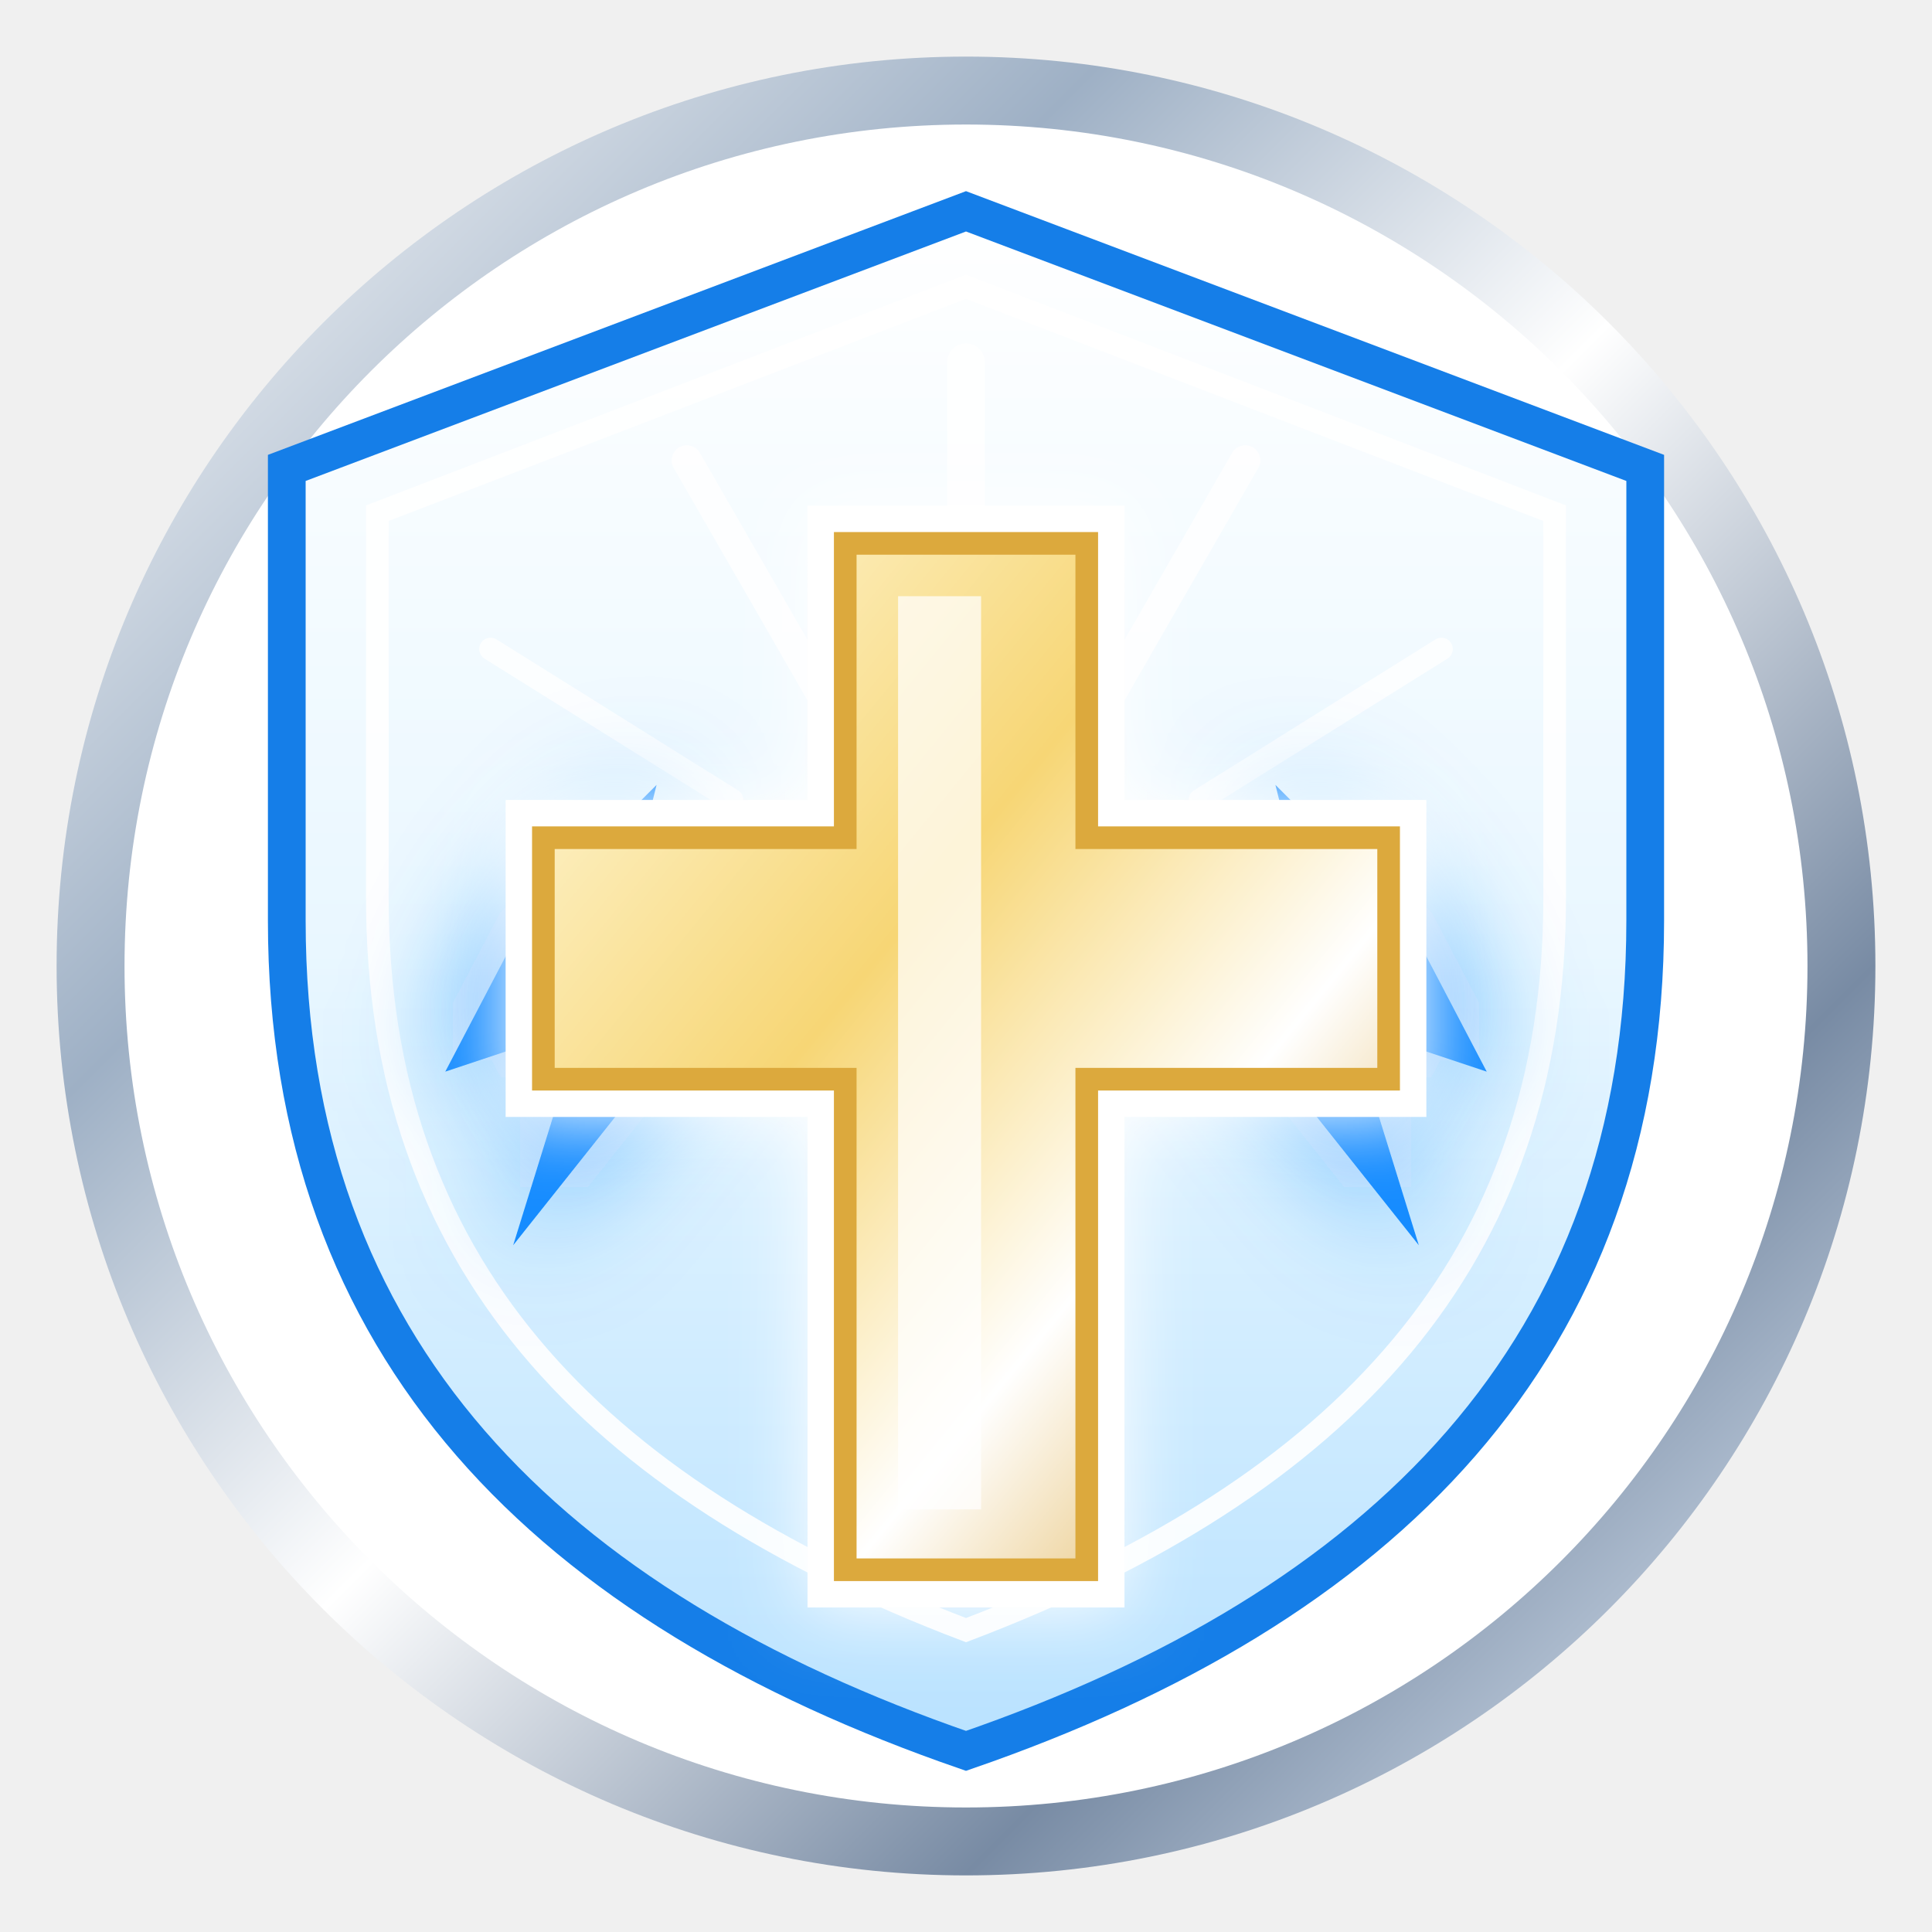
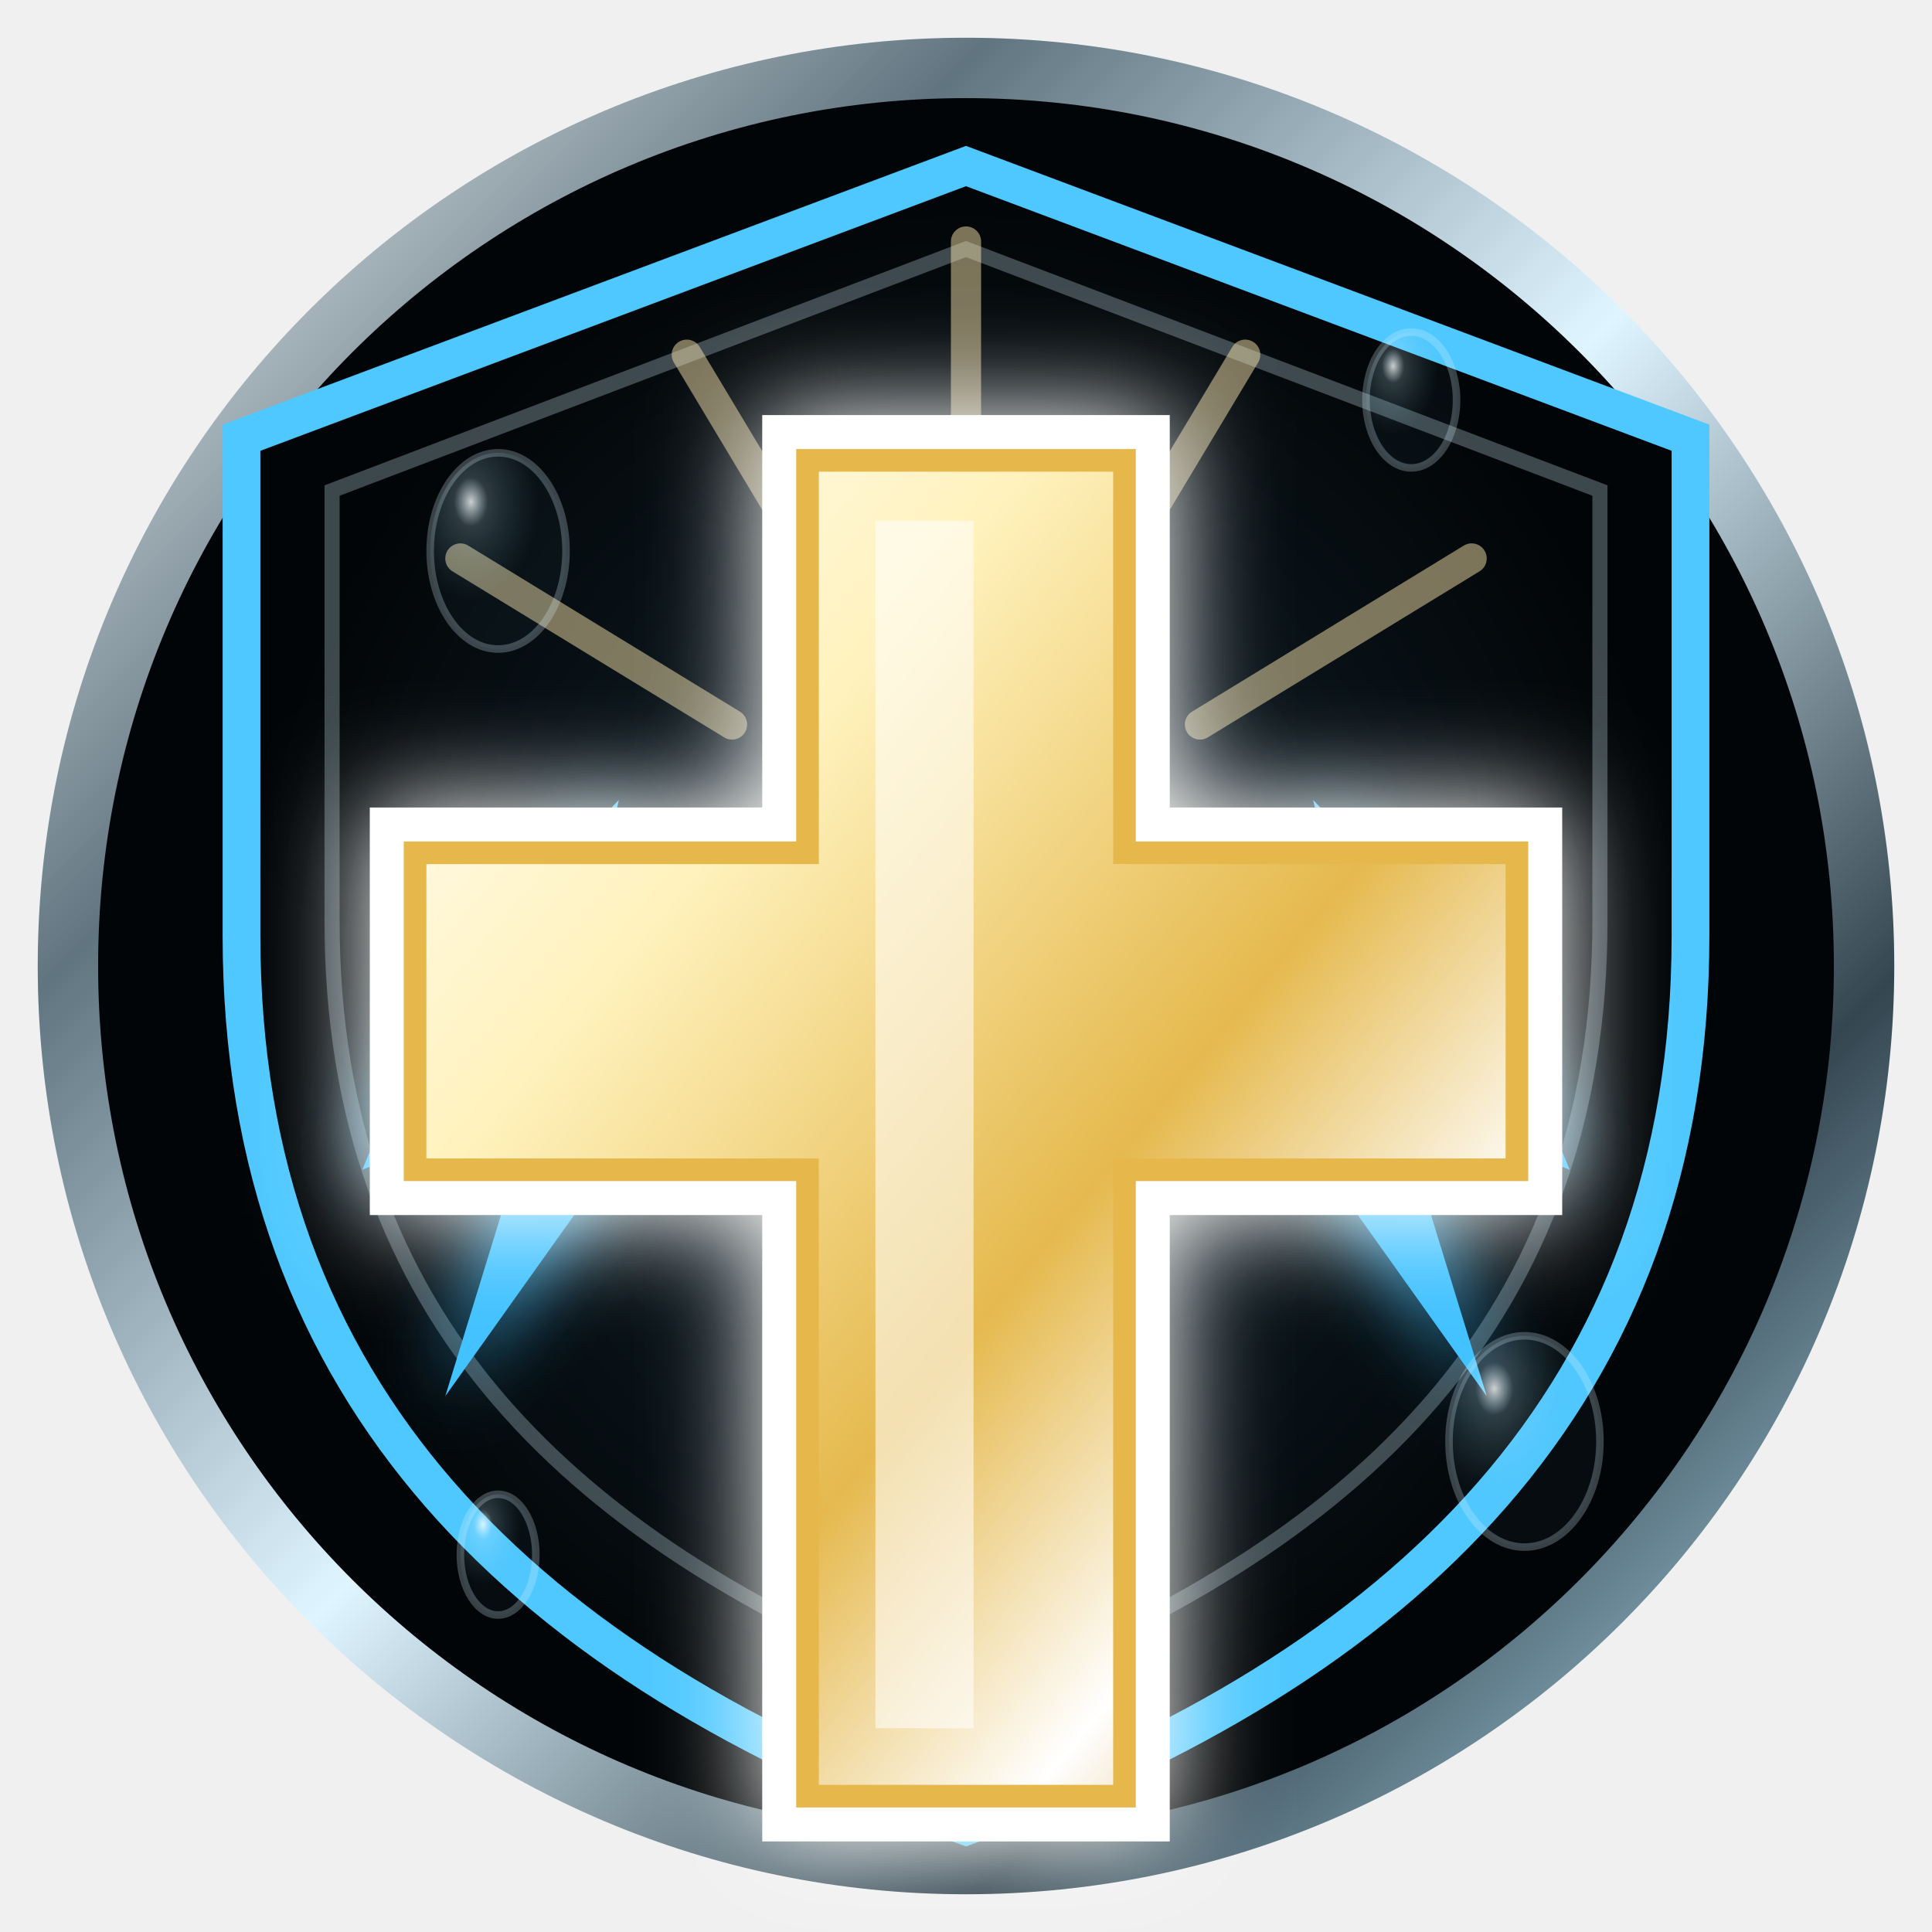
<svg xmlns="http://www.w3.org/2000/svg" viewBox="0 0 256 256" role="img" aria-labelledby="title desc">
  <defs>
-     <linearGradient id="sky" x1="0" y1="0" x2="0" y2="1">
-       <stop offset="0" stop-color="#ffffff" />
-       <stop offset=".48" stop-color="#e9f7ff" />
-       <stop offset="1" stop-color="#b9e2ff" />
+     <radialGradient id="smoke">
+       <stop stop-color="#213540" />
+       <stop offset=".54" stop-color="#0a141a" />
+       <stop offset="1" stop-color="#020507" />
+     </radialGradient>
+     <linearGradient id="chrome" x1="0" y1="0" x2="1" y2="1">
+       <stop stop-color="#f8fdff" />
+       <stop offset=".25" stop-color="#617580" />
+       <stop offset=".5" stop-color="#dff5ff" />
+       <stop offset=".76" stop-color="#344650" />
+       <stop offset="1" stop-color="#bceaff" />
    </linearGradient>
-     <linearGradient id="chrome" x1="0" y1="0" x2="1" y2="1">
-       <stop offset="0" stop-color="#ffffff" />
-       <stop offset=".28" stop-color="#9eb0c5" />
-       <stop offset=".5" stop-color="#ffffff" />
-       <stop offset=".76" stop-color="#788ba4" />
-       <stop offset="1" stop-color="#eaf4ff" />
+     <linearGradient id="cross" x1="0" y1="0" x2="1" y2="1">
+       <stop stop-color="#fff" />
+       <stop offset=".28" stop-color="#fff2bd" />
+       <stop offset=".58" stop-color="#e5b94e" />
+       <stop offset=".78" stop-color="#fff" />
+       <stop offset="1" stop-color="#c98e1e" />
    </linearGradient>
-     <linearGradient id="gold" x1="0" y1="0" x2="1" y2="1">
-       <stop offset="0" stop-color="#fffbe4" />
-       <stop offset=".4" stop-color="#f7d675" />
-       <stop offset=".68" stop-color="#ffffff" />
-       <stop offset="1" stop-color="#d99f28" />
-     </linearGradient>
-     <filter id="blueGlow" x="-80%" y="-80%" width="260%" height="260%">
-       <feGaussianBlur stdDeviation="8" result="blur" />
+     <radialGradient id="drop" cx="30%" cy="25%">
+       <stop stop-color="#fff" stop-opacity=".8" />
+       <stop offset=".25" stop-color="#c8efff" stop-opacity=".22" />
+       <stop offset="1" stop-color="#65badd" stop-opacity=".04" />
+     </radialGradient>
+     <filter id="goldGlow" x="-100%" y="-100%" width="300%" height="300%">
+       <feGaussianBlur stdDeviation="7" result="b" />
      <feMerge>
-         <feMergeNode in="blur" />
+         <feMergeNode in="b" />
        <feMergeNode in="SourceGraphic" />
      </feMerge>
    </filter>
-     <filter id="goldGlow" x="-80%" y="-80%" width="260%" height="260%">
-       <feGaussianBlur stdDeviation="5" result="blur" />
+     <filter id="blueGlow" x="-100%" y="-100%" width="300%" height="300%">
+       <feGaussianBlur stdDeviation="5" result="b" />
      <feMerge>
-         <feMergeNode in="blur" />
+         <feMergeNode in="b" />
        <feMergeNode in="SourceGraphic" />
      </feMerge>
    </filter>
  </defs>
-   <circle cx="128" cy="128" r="116" fill="#ffffff" stroke="url(#chrome)" stroke-width="9" />
-   <path d="M128 28 218 62v60c0 57-35 91-90 110-55-19-90-53-90-110V62z" fill="url(#sky)" stroke="#157ee8" stroke-width="5" />
-   <path d="M128 38 206 68v51c0 48-28 78-78 97-50-19-78-49-78-97V68z" fill="none" stroke="#ffffff" stroke-opacity=".9" stroke-width="3" />
-   <g opacity=".8" stroke="#ffffff" stroke-linecap="round">
-     <path d="M128 48v38" stroke-width="5" />
-     <path d="m91 61 19 33" stroke-width="4" />
-     <path d="m165 61-19 33" stroke-width="4" />
-     <path d="m65 86 32 20" stroke-width="3" />
-     <path d="m191 86-32 20" stroke-width="3" />
+   <circle cx="128" cy="128" r="119" fill="#020507" stroke="url(#chrome)" stroke-width="8" />
+   <path d="M128 22 224 58v66c0 61-38 97-96 118-58-21-96-57-96-118V58z" fill="url(#smoke)" stroke="#4fc8ff" stroke-width="5" />
+   <path d="M128 33 212 65v57c0 52-31 83-84 103-53-20-84-51-84-103V65z" fill="none" stroke="#d8f4ff" stroke-opacity=".28" stroke-width="2" />
+   <path d="M128 32v40M91 47l21 35M165 47l-21 35M61 74l36 22M195 74l-36 22" stroke="#ffeab0" stroke-opacity=".48" stroke-linecap="round" stroke-width="4" />
+   <path d="m58 131 24-25-8 35 22-8-37 52 12-39-23 9zm140 0-24-25 8 35-22-8 37 52-12-39 23 9z" fill="#43c2ff" filter="url(#blueGlow)" />
+   <path d="M107 61h42v52h52v42h-52v83h-42v-83H55v-42h52z" fill="#fff3b5" stroke="#fff" stroke-width="12" filter="url(#goldGlow)" />
+   <path d="M107 61h42v52h52v42h-52v83h-42v-83H55v-42h52z" fill="url(#cross)" stroke="#e6b84c" stroke-width="3" />
+   <path d="M116 69h13v160h-13z" fill="#fff" opacity=".56" />
+   <g fill="url(#drop)" stroke="#dff6ff" stroke-opacity=".25">
+     <ellipse cx="66" cy="73" rx="9" ry="13" />
+     <ellipse cx="187" cy="53" rx="6" ry="9" />
+     <ellipse cx="202" cy="191" rx="10" ry="14" />
+     <ellipse cx="66" cy="206" rx="5" ry="8" />
  </g>
-   <path d="m70 121 17-17-7 28 19-6-31 39 9-29-18 6z" fill="#168cff" filter="url(#blueGlow)" />
-   <path d="m186 121-17-17 7 28-19-6 31 39-9-29 18 6z" fill="#168cff" filter="url(#blueGlow)" />
-   <path d="M112 72h32v39h40v32h-40v65h-32v-65H72v-32h40z" fill="#fff8d9" stroke="#ffffff" stroke-width="10" filter="url(#goldGlow)" />
-   <path d="M112 72h32v39h40v32h-40v65h-32v-65H72v-32h40z" fill="url(#gold)" stroke="#dca93d" stroke-width="3" />
-   <path d="M119 79h11v121h-11z" fill="#ffffff" opacity=".72" />
</svg>
